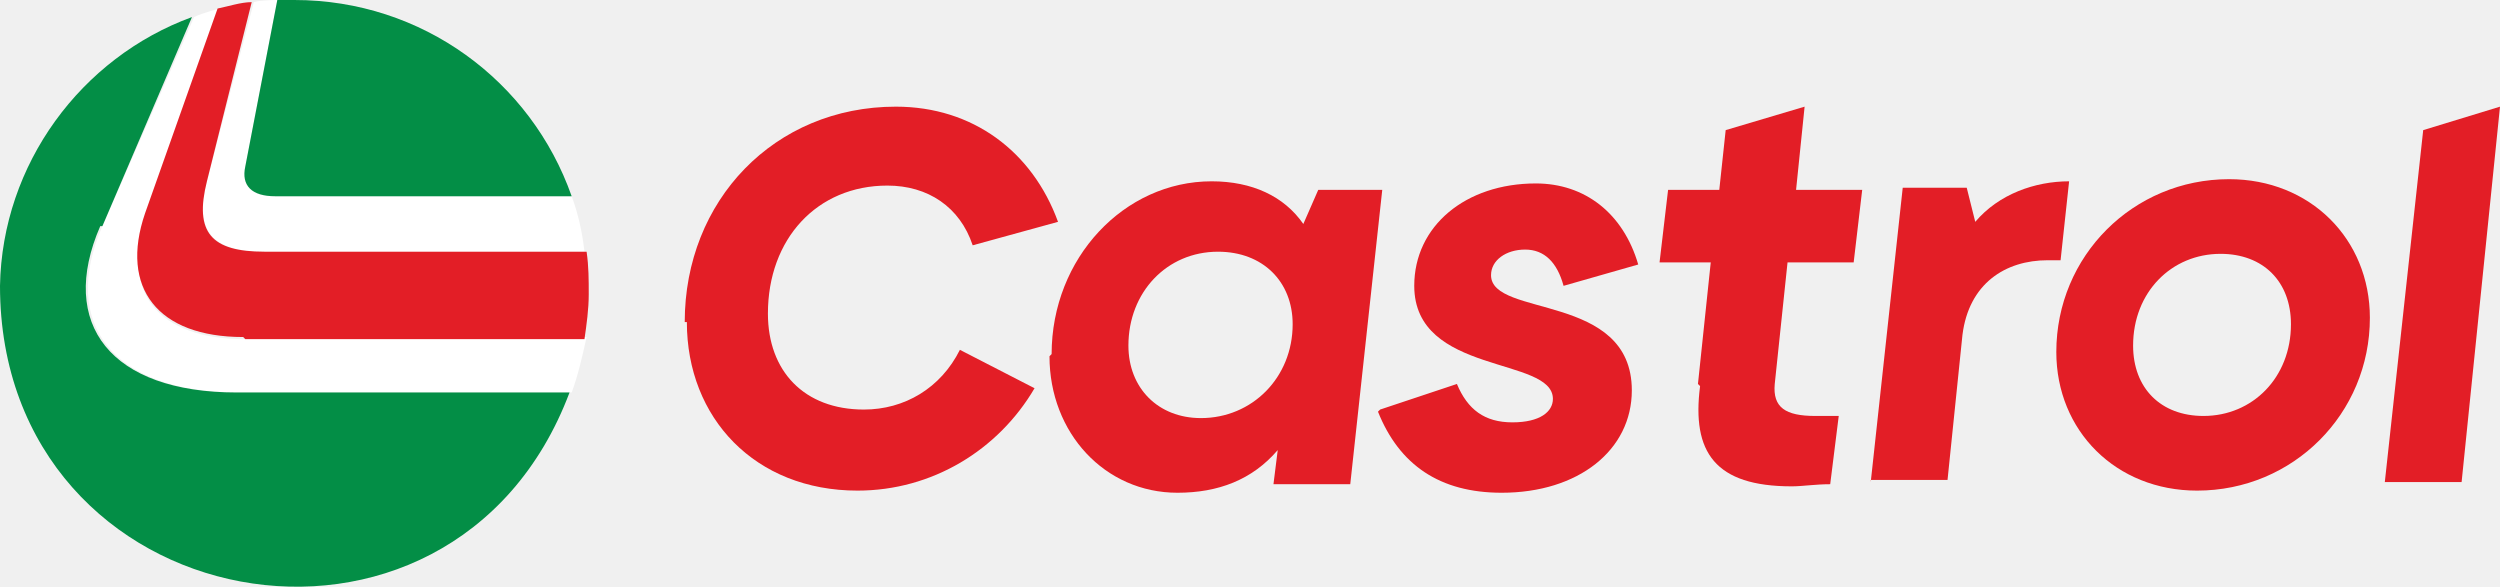
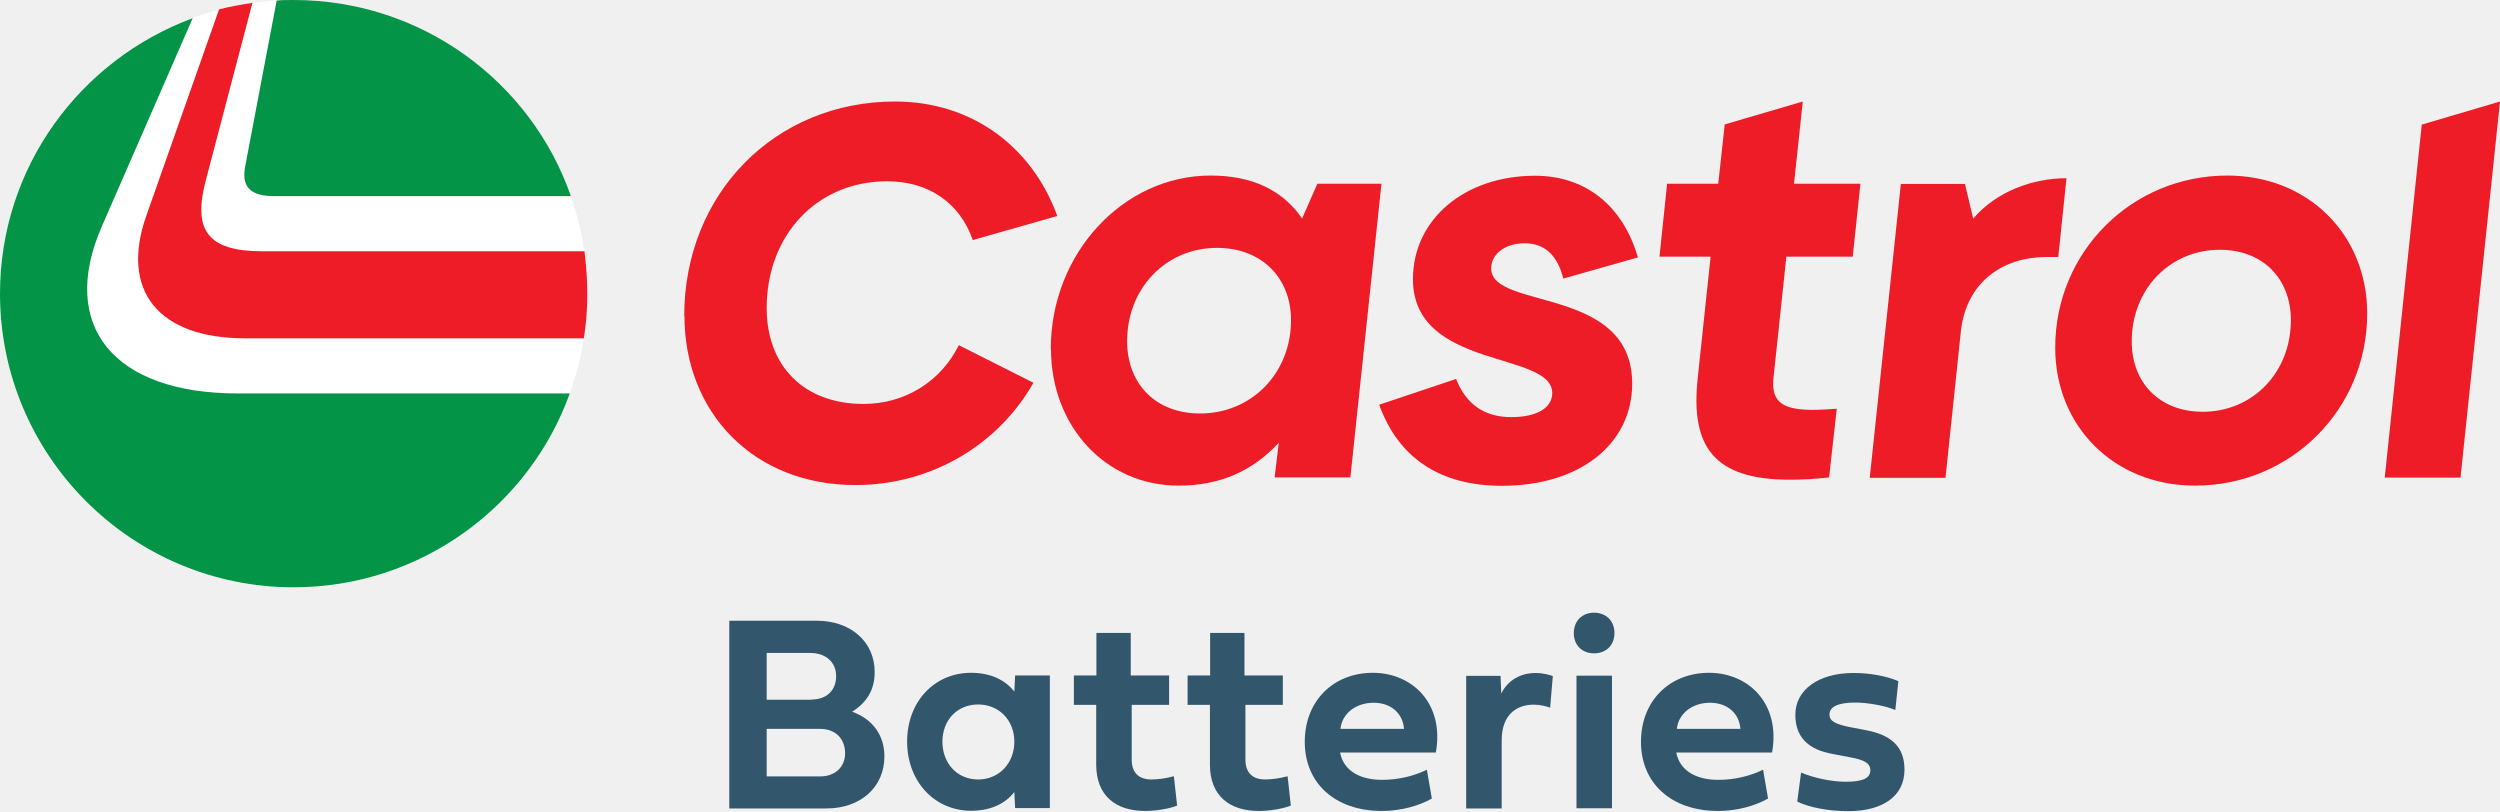
- <svg xmlns="http://www.w3.org/2000/svg" id="Layer_2" data-name="Layer 2" viewBox="0 0 11.72 2.75">
+ <svg xmlns="http://www.w3.org/2000/svg" id="Layer_2" data-name="Layer 2" viewBox="0 0 131.02 42.51">
  <defs>
    <style>
      .cls-1 {
-         fill: #038e46;
+         fill: #ed1c27;
      }

      .cls-2 {
+         fill: #32566c;
+       }
+ 
+       .cls-3 {
        fill: #fff;
      }

-       .cls-3 {
-         fill: #e31e26;
+       .cls-4 {
+         fill: #039447;
      }
    </style>
  </defs>
-   <g id="Layer_11" data-name="Layer 11">
-     <g id="logo">
-       <g>
-         <path class="cls-2" d="M1.23,1.18h1.51c-.01-.09-.03-.18-.06-.26h-1.39c-.11,0-.15-.04-.14-.14L1.3,0s-.08,0-.11.01l-.22.84c-.06.23.02.33.27.33" />
-         <path class="cls-2" d="M1.15,1.59c-.41,0-.59-.22-.46-.58L1.03.04s-.08.02-.12.04l-.43.98c-.2.46.05.78.64.78h1.56c.03-.08.05-.17.07-.26h-1.59Z" />
-         <path class="cls-1" d="M1.29.92h1.39c-.19-.54-.7-.92-1.3-.92-.03,0-.05,0-.08,0l-.15.78c-.02.09.03.14.14.14" />
-         <path class="cls-1" d="M.48,1.06L.9.08C.38.27.01.77,0,1.34c0,1.57,2.12,1.96,2.67.5h-1.56c-.59,0-.84-.32-.64-.78" />
-         <path class="cls-3" d="M1.15,1.59h1.59c.01-.07.02-.14.02-.21s0-.13-.01-.2h-1.51c-.25,0-.33-.09-.27-.33L1.18.01c-.05,0-.11.02-.16.03l-.34.96c-.12.35.06.58.46.58" />
-         <path class="cls-3" d="M3.21,1.51c0-.57.42-1.01.99-1.01.36,0,.64.21.76.54l-.4.11c-.06-.18-.21-.28-.4-.28-.33,0-.56.25-.56.6,0,.27.17.45.45.45.19,0,.36-.1.45-.28l.35.18c-.17.29-.48.48-.83.48-.48,0-.8-.34-.8-.79" />
-         <path class="cls-3" d="M4.93,1.66c0-.45.34-.81.75-.81.19,0,.34.07.43.2l.07-.16h.3l-.15,1.38h-.36l.02-.16c-.12.14-.28.2-.47.2-.34,0-.6-.28-.6-.64M6.06,1.52c0-.2-.14-.34-.35-.34-.24,0-.42.19-.42.44,0,.2.14.34.34.34.24,0,.43-.19.43-.44" />
-         <path class="cls-3" d="M7.96,1.8l.06-.57h-.24l.04-.34h.24l.03-.28.37-.11-.04.39h.31l-.04.34h-.31l-.06.57c-.01.11.05.15.19.15.03,0,.07,0,.11,0l-.04.32c-.07,0-.13.01-.18.01-.36,0-.47-.16-.43-.47" />
-         <path class="cls-3" d="M8.77,2.26l.15-1.38h.3l.04.16c.11-.13.28-.19.44-.19l-.04.37h-.06c-.2,0-.37.11-.4.35l-.07.68h-.36Z" />
-         <path class="cls-3" d="M9.64,1.65c0-.45.36-.81.81-.81.38,0,.66.28.66.65,0,.45-.36.81-.81.81-.38,0-.66-.28-.66-.65M10.74,1.52c0-.2-.13-.33-.33-.33-.23,0-.41.18-.41.43,0,.2.13.33.33.33.23,0,.41-.18.41-.43" />
-         <polygon class="cls-3" points="11.18 2.26 11.36 .61 11.72 .5 11.54 2.26 11.18 2.26" />
-         <path class="cls-3" d="M6.47,1.92l.36-.12c.05.12.13.18.26.18s.19-.05.19-.11c0-.2-.65-.11-.65-.53,0-.28.24-.48.57-.48.23,0,.41.14.48.38l-.35.1c-.03-.11-.09-.17-.18-.17s-.16.05-.16.12c0,.2.66.08.66.54,0,.28-.25.48-.61.48-.29,0-.48-.13-.58-.38" />
-       </g>
+   <g id="Layer_1-2" data-name="Layer 1">
+     <g>
+       <path class="cls-2" d="M38.22,32.53h4.58c1.77,0,3.04,1.09,3.04,2.69,0,.88-.36,1.56-1.18,2.08,1.14.41,1.69,1.3,1.69,2.34,0,1.61-1.24,2.73-3.05,2.73h-5.08v-9.83ZM42.54,36.66c.8,0,1.28-.5,1.28-1.22,0-.77-.58-1.22-1.35-1.22h-2.29v2.45h2.37ZM42.99,40.69c.78,0,1.3-.5,1.3-1.21,0-.77-.51-1.28-1.3-1.28h-2.81v2.49h2.81Z" />
+       <path class="cls-2" d="M47.54,38.87c0-2.11,1.44-3.61,3.35-3.61,1.08,0,1.81.41,2.27.98l.04-.84h1.82v6.95h-1.82l-.04-.84c-.46.58-1.19.98-2.27.98-1.91,0-3.35-1.53-3.35-3.63ZM51.26,36.92c-1.11,0-1.87.84-1.87,1.95s.75,1.98,1.87,1.98,1.9-.87,1.9-1.98-.79-1.95-1.9-1.95Z" />
+       <path class="cls-2" d="M59.31,36.95v2.86c0,.72.41,1.04,1.03,1.04.35,0,.79-.06,1.18-.17l.17,1.54c-.43.17-1.11.28-1.68.28-1.53,0-2.56-.79-2.56-2.43v-3.13h-1.17v-1.54h1.18v-2.23h1.8v2.23h2.01v1.54h-1.97Z" />
+       <path class="cls-2" d="M65.27,36.95v2.86c0,.72.41,1.04,1.03,1.04.35,0,.79-.06,1.18-.17l.17,1.54c-.43.17-1.11.28-1.68.28-1.53,0-2.56-.79-2.56-2.43v-3.13h-1.17v-1.54h1.18v-2.23h1.8v2.23h2.01v1.54h-1.97Z" />
+       <path class="cls-2" d="M75.04,41.85c-.67.38-1.61.65-2.62.65-2.46,0-4.04-1.46-4.04-3.62s1.51-3.62,3.57-3.62,3.76,1.61,3.3,4.18h-5.02c.19.97,1.06,1.43,2.2,1.43.86,0,1.67-.2,2.35-.53l.26,1.51ZM73.58,38.2c-.05-.77-.64-1.37-1.59-1.37s-1.66.58-1.74,1.37h3.33Z" />
+       <path class="cls-2" d="M78.67,36.36c.35-.72,1.03-1.09,1.81-1.09.41,0,.76.11.9.16l-.14,1.66c-.19-.07-.49-.16-.86-.16-.82,0-1.68.44-1.68,1.88v3.56h-1.86v-6.95h1.8l.04.95Z" />
+       <path class="cls-2" d="M82.48,33.18c0-.63.43-1.07,1.06-1.07s1.07.43,1.07,1.07-.44,1.06-1.07,1.06-1.06-.43-1.06-1.06ZM82.62,42.36v-6.95h1.86v6.95h-1.86Z" />
+       <path class="cls-2" d="M92.66,41.85c-.67.38-1.61.65-2.62.65-2.46,0-4.04-1.46-4.04-3.62s1.51-3.62,3.57-3.62,3.76,1.61,3.3,4.18h-5.02c.19.97,1.06,1.43,2.2,1.43.86,0,1.67-.2,2.35-.53l.26,1.51ZM91.21,38.2c-.05-.77-.64-1.37-1.59-1.37s-1.66.58-1.74,1.37h3.33Z" />
+       <path class="cls-2" d="M97.75,38.26c1.38.25,2.06.88,2.06,2.08,0,1.4-1.16,2.17-2.94,2.17-1.04,0-2.05-.19-2.68-.5l.2-1.52c.69.29,1.63.48,2.34.48.9,0,1.29-.19,1.29-.6,0-.37-.3-.55-1.11-.69l-.83-.16c-1.34-.23-1.99-.91-1.99-2.06,0-1.3,1.2-2.19,3.05-2.19.87,0,1.73.16,2.35.43l-.16,1.51c-.51-.22-1.43-.39-2.1-.39-.91,0-1.35.22-1.35.63,0,.34.3.51,1.14.67l.74.14Z" />
+       <path class="cls-3" d="M30.77,15.4c0,8.5-6.89,15.39-15.39,15.39S0,23.89,0,15.4,6.89,0,15.39,0s15.39,6.89,15.39,15.39" />
+       <path class="cls-4" d="M14.38,10.28c-1.23,0-1.72-.46-1.54-1.51L14.5.03c.28-.03.58-.03.89-.03,6.71,0,12.44,4.28,14.53,10.28h-15.55ZM0,15.39C0,8.77,4.19,3.14,10.1.95l-4.77,10.93c-2.25,5.17.58,8.74,7.14,8.74h17.39c-2.12,5.91-7.82,10.16-14.47,10.16C6.9,30.78,0,23.89,0,15.39" />
+       <path class="cls-1" d="M12.84,17.73c-4.53,0-6.56-2.49-5.17-6.43L11.48.49c.58-.15,1.17-.25,1.75-.34l-2.46,9.36c-.68,2.62.18,3.66,2.99,3.66h16.87c.09.71.15,1.48.15,2.22,0,.8-.06,1.57-.18,2.34H12.84Z" />
+       <path class="cls-1" d="M35.86,16.56c0-6.4,4.74-11.24,11.05-11.24,4,0,7.17,2.34,8.5,6l-4.43,1.26c-.68-1.97-2.34-3.08-4.49-3.08-3.66,0-6.31,2.8-6.31,6.65,0,3.02,1.94,5.02,5.08,5.02,2.12,0,4.03-1.14,4.99-3.08l3.91,1.97c-1.85,3.26-5.36,5.36-9.33,5.36-5.36,0-8.96-3.82-8.96-8.87" />
+       <path class="cls-1" d="M67.66,16.78c0-2.25-1.57-3.79-3.88-3.79-2.68,0-4.71,2.12-4.71,4.89,0,2.25,1.51,3.79,3.82,3.79,2.71,0,4.77-2.12,4.77-4.89M55.07,18.28c0-4.99,3.79-9.08,8.37-9.08,2.16,0,3.76.74,4.8,2.25l.8-1.82h3.36l-1.63,15.39h-3.97l.22-1.82c-1.39,1.51-3.11,2.25-5.26,2.25-3.82,0-6.68-3.11-6.68-7.17" />
+       <path class="cls-1" d="M88.97,19.85l.68-6.4h-2.68l.4-3.82h2.68l.34-3.11,4.09-1.2-.46,4.31h3.48l-.4,3.82h-3.48l-.68,6.4c-.12,1.26.55,1.63,2.09,1.63.34,0,.8-.03,1.23-.06l-.4,3.6c-.77.09-1.45.12-2.06.12-4,0-5.2-1.75-4.83-5.29" />
+       <path class="cls-1" d="M97.99,25.03l1.63-15.39h3.36l.43,1.82c1.2-1.42,3.11-2.12,4.89-2.12l-.43,4.13h-.65c-2.19,0-4.19,1.26-4.46,3.94l-.8,7.63h-3.97Z" />
+       <path class="cls-1" d="M120.06,16.78c0-2.19-1.48-3.69-3.72-3.69-2.62,0-4.62,2.06-4.62,4.8,0,2.19,1.48,3.69,3.72,3.69,2.62,0,4.62-2.06,4.62-4.8M107.71,18.22c0-5.02,4-9.02,9.02-9.02,4.25,0,7.33,3.11,7.33,7.23,0,5.02-4,9.02-9.02,9.02-4.25,0-7.33-3.11-7.33-7.23" />
+       <polygon class="cls-1" points="124.98 25.03 126.92 6.53 131.02 5.32 128.95 25.03 124.98 25.03" />
+       <path class="cls-1" d="M72.28,21.21l4.03-1.35c.52,1.32,1.48,2,2.89,2s2.15-.52,2.15-1.26c0-2.22-7.3-1.2-7.3-5.97,0-3.14,2.71-5.42,6.4-5.42,2.62,0,4.59,1.54,5.39,4.28l-3.91,1.11c-.31-1.23-.98-1.85-2.03-1.85s-1.75.58-1.75,1.32c0,2.19,7.39.89,7.39,6.03,0,3.17-2.74,5.36-6.83,5.36-3.23,0-5.42-1.45-6.43-4.25" />
    </g>
  </g>
</svg>
